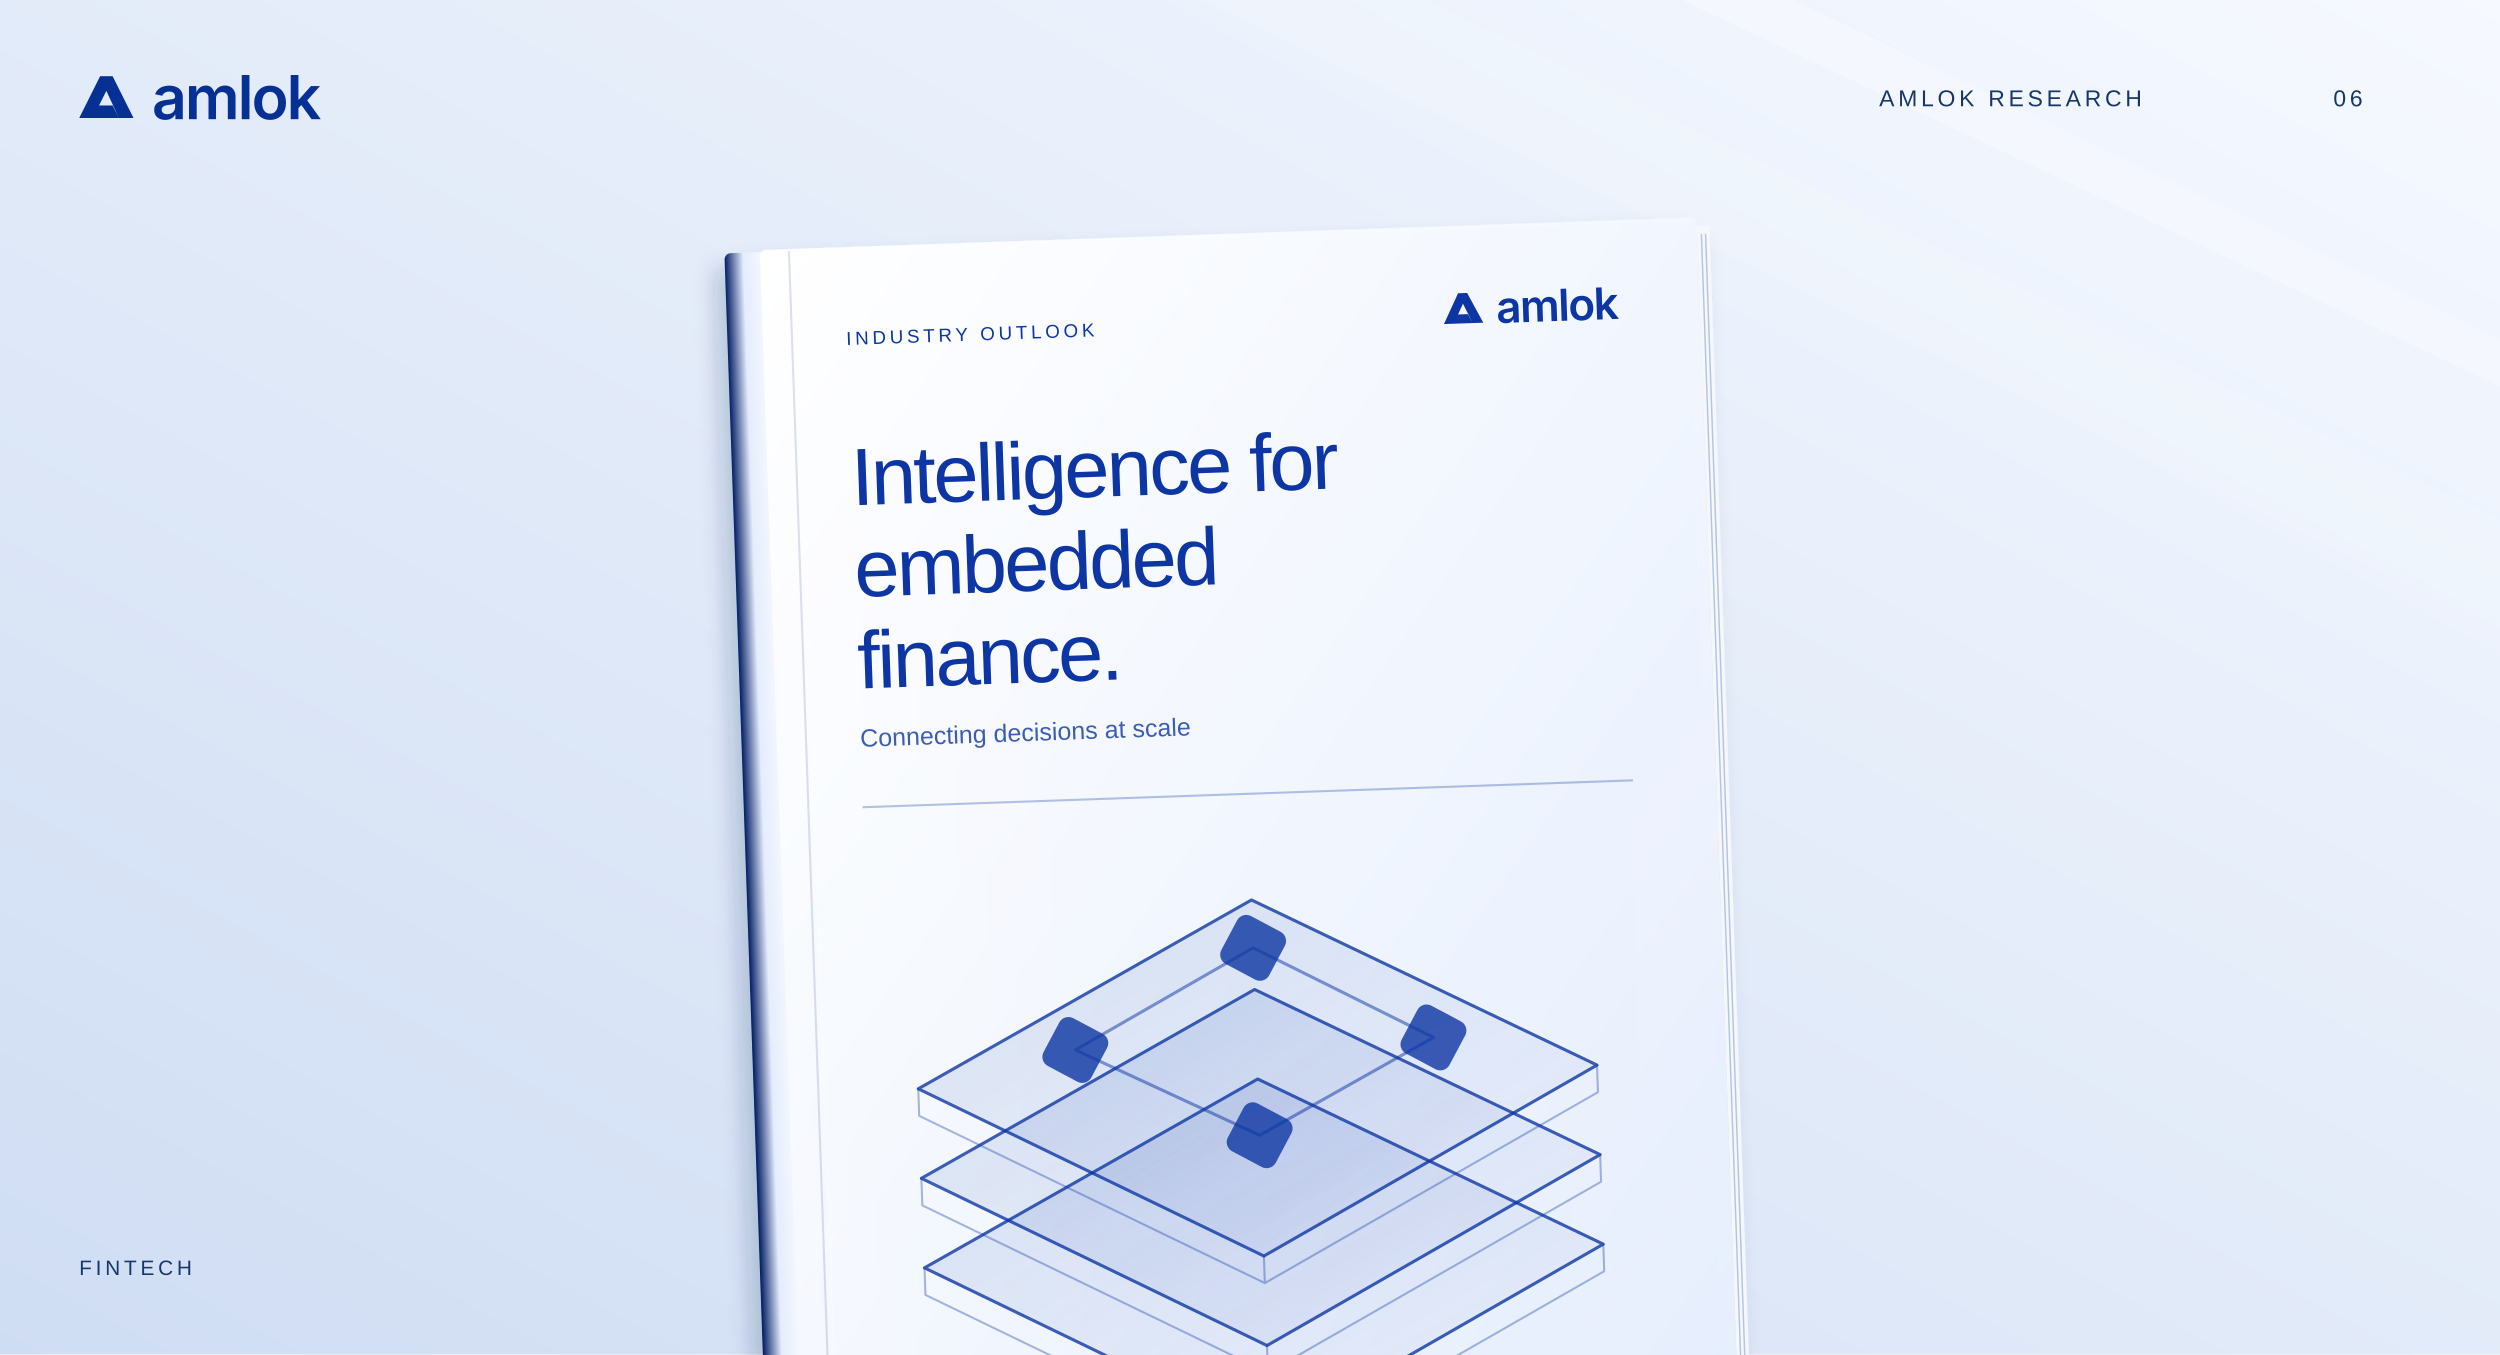
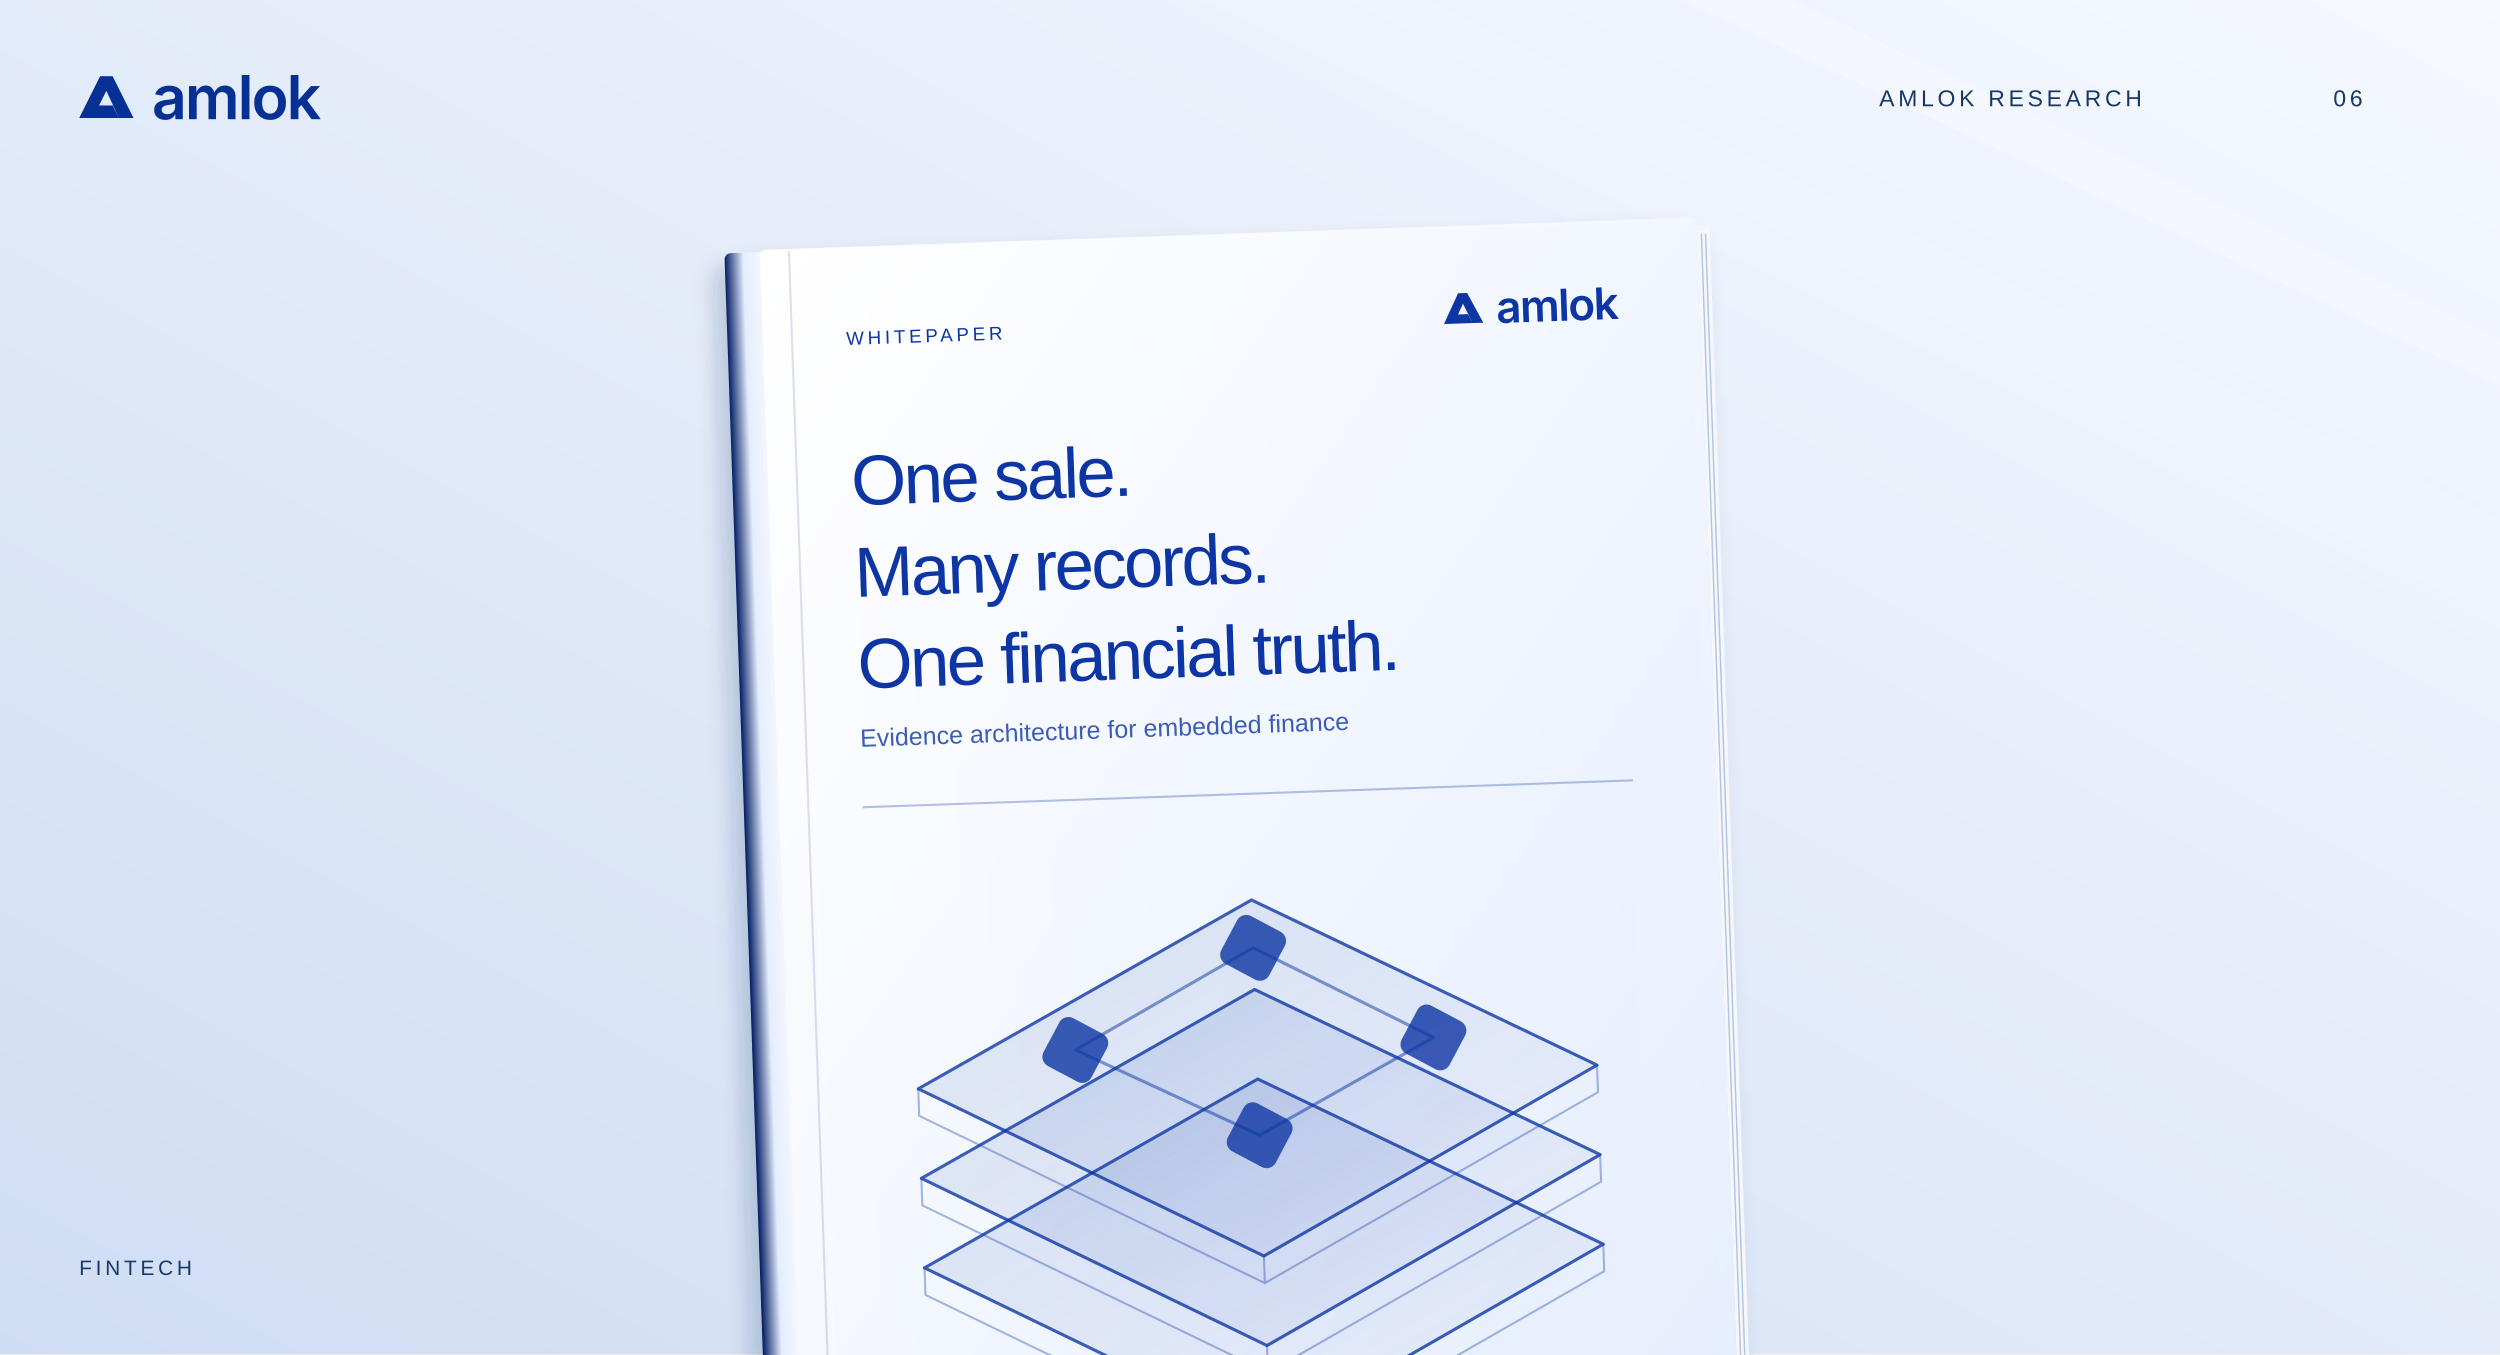
<svg xmlns="http://www.w3.org/2000/svg" width="1200" height="650" viewBox="0 0 1200 650">
  <defs>
    <linearGradient id="backdrop" x1="0" y1="1" x2="1" y2="0">
      <stop stop-color="#cfddf3" />
      <stop offset="1" stop-color="#f6f9ff" />
    </linearGradient>
    <linearGradient id="cover" x1="0" y1="0" x2="1" y2="1">
      <stop stop-color="#ffffff" />
      <stop offset="1" stop-color="#e4edfd" />
    </linearGradient>
    <linearGradient id="spine">
      <stop stop-color="#021d64" />
      <stop offset=".3" stop-color="#e4edfd" />
      <stop offset=".82" stop-color="#ffffff" />
      <stop offset="1" stop-color="#e4edfd" />
    </linearGradient>
    <linearGradient id="glass" x1="0" y1="0" x2="1" y2="1">
      <stop stop-color="#0c36a3" stop-opacity=".16" />
      <stop offset="1" stop-color="#0c36a3" stop-opacity=".02" />
    </linearGradient>
    <linearGradient id="sheen">
      <stop stop-color="#fff" stop-opacity=".16" />
      <stop offset=".4" stop-color="#fff" stop-opacity="0" />
      <stop offset="1" stop-color="#fff" stop-opacity=".03" />
    </linearGradient>
    <filter id="shadow" x="-70%" y="-30%" width="220%" height="180%">
      <feDropShadow dx="-28" dy="30" stdDeviation="25" flood-color="#031e59" flood-opacity=".26" />
      <feDropShadow dx="-5" dy="7" stdDeviation="5" flood-color="#031e59" flood-opacity=".2" />
    </filter>
  </defs>
  <rect width="1200" height="650" fill="url(#backdrop)" />
  <path d="M540-70L1250 274V326L432-70Z" fill="#fff" opacity=".14" />
  <path d="M715-70L1250 187V209L659-70Z" fill="#fff" opacity=".24" />
  <svg x="38" y="36" width="116" height="21.56" viewBox="4.125 17.449 158.973 29.553" fill="#073095">
    <path transform="translate(0 10) scale(1.375)" d="M3 26 13 6h6l10 20h-7L16 13l-3.5 7H19l3 6H3Z" />
    <path d="M60.798 47.002Q58.721 47.002 57.06 46.253Q55.398 45.503 54.438 44.034Q53.477 42.566 53.477 40.41Q53.477 38.563 54.17 37.356Q54.863 36.149 56.05 35.426Q57.238 34.703 58.724 34.332Q60.21 33.962 61.797 33.795Q63.708 33.583 64.893 33.425Q66.077 33.267 66.638 32.918Q67.198 32.568 67.198 31.83V31.727Q67.198 30.648 66.764 29.902Q66.33 29.155 65.484 28.756Q64.637 28.357 63.387 28.357Q62.12 28.357 61.19 28.747Q60.259 29.137 59.671 29.76Q59.084 30.384 58.809 31.11L54.102 30.145Q54.752 28.209 56.1 26.948Q57.448 25.688 59.318 25.065Q61.188 24.441 63.367 24.441Q64.904 24.441 66.476 24.807Q68.048 25.173 69.361 26.024Q70.674 26.876 71.475 28.325Q72.275 29.773 72.275 31.952V46.551H67.419V43.54H67.213Q66.736 44.47 65.877 45.26Q65.018 46.049 63.759 46.526Q62.499 47.002 60.798 47.002ZM62.1 43.229Q63.673 43.229 64.821 42.608Q65.968 41.987 66.597 40.956Q67.227 39.925 67.227 38.716V36.132Q66.977 36.337 66.388 36.51Q65.798 36.684 65.061 36.819Q64.323 36.954 63.615 37.051Q62.908 37.148 62.414 37.213Q61.271 37.362 60.357 37.722Q59.444 38.082 58.92 38.716Q58.397 39.35 58.397 40.354Q58.397 41.297 58.877 41.936Q59.358 42.574 60.191 42.902Q61.023 43.229 62.1 43.229Z" />
    <path d="M76.361 46.551V24.715H81.129L81.324 29.963H80.952Q81.43 28.024 82.414 26.792Q83.398 25.559 84.718 24.963Q86.038 24.366 87.48 24.366Q89.841 24.366 91.298 25.852Q92.755 27.338 93.354 30.213H92.744Q93.198 28.263 94.283 26.963Q95.367 25.662 96.863 25.014Q98.359 24.366 100.055 24.366Q102.019 24.366 103.589 25.222Q105.159 26.077 106.072 27.734Q106.986 29.391 106.986 31.824V46.551H101.909V32.604Q101.909 30.578 100.799 29.636Q99.689 28.694 98.128 28.694Q96.902 28.694 96.007 29.222Q95.111 29.749 94.63 30.679Q94.148 31.609 94.148 32.841V46.551H89.198V32.379Q89.198 30.703 88.163 29.699Q87.128 28.694 85.505 28.694Q84.397 28.694 83.467 29.209Q82.537 29.724 81.987 30.717Q81.437 31.709 81.437 33.166V46.551Z" />
    <path d="M116.153 17.449V46.551H111.077V17.449Z" />
    <path d="M129.723 46.991Q126.543 46.991 124.198 45.582Q121.852 44.172 120.571 41.636Q119.289 39.101 119.289 35.741Q119.289 32.345 120.571 29.803Q121.852 27.261 124.198 25.851Q126.543 24.441 129.723 24.441Q132.915 24.441 135.259 25.851Q137.604 27.261 138.886 29.803Q140.167 32.345 140.167 35.741Q140.167 39.101 138.886 41.636Q137.604 44.172 135.259 45.582Q132.915 46.991 129.723 46.991ZM129.723 42.87Q131.501 42.87 132.677 41.913Q133.853 40.955 134.431 39.335Q135.009 37.714 135.009 35.727Q135.009 33.721 134.431 32.098Q133.853 30.476 132.677 29.519Q131.501 28.563 129.723 28.563Q127.95 28.563 126.783 29.519Q125.616 30.476 125.037 32.092Q124.459 33.709 124.459 35.727Q124.459 37.714 125.037 39.335Q125.616 40.955 126.783 41.913Q127.95 42.87 129.723 42.87Z" />
    <path d="M147.944 39.669V33.521H148.751L156.624 24.715H162.59L152.935 35.473H151.884ZM143.301 46.551V17.449H148.377V46.551ZM156.99 46.551 149.84 36.605 153.282 33.007 163.098 46.551Z" />
  </svg>
  <g fill="#173768" font-family="Arial, sans-serif" font-size="11" letter-spacing="1.8">
    <text x="902" y="51">AMLOK RESEARCH</text>
    <text x="1120" y="51">06</text>
    <text x="38" y="612" font-size="10">FINTECH</text>
  </g>
  <g filter="url(#shadow)">
    <g transform="translate(375 112) rotate(-2 225 300)">
      <rect x="-17" y="1" width="30" height="600" rx="3" fill="url(#spine)" />
      <path d="M450 4H456V594H450Z" fill="#f5f7fb" />
      <path d="M452 8V591M454 8V591" stroke="#b4c5e1" stroke-width=".7" />
      <rect width="450" height="600" rx="3" fill="url(#cover)" />
      <path d="M14 1V600" stroke="#001d6b" stroke-opacity=".16" />
      <path d="M17 1V600M1 1H446" stroke="#fff" stroke-opacity=".22" />
      <rect width="450" height="600" rx="3" fill="url(#sheen)" />
      <g fill="#0c36a3" font-family="Arial, sans-serif">
-         <text x="40" y="47" font-size="9" letter-spacing="1.8">INDUSTRY OUTLOOK</text>
+         <text x="40" y="47" font-size="9" letter-spacing="1.8">WHITEPAPER</text>
        <svg x="327" y="32" width="84" height="15.62" viewBox="4.125 17.449 158.973 29.553" fill="#0c36a3">
          <path transform="translate(0 10) scale(1.375)" d="M3 26 13 6h6l10 20h-7L16 13l-3.5 7H19l3 6H3Z" />
          <path d="M60.798 47.002Q58.721 47.002 57.06 46.253Q55.398 45.503 54.438 44.034Q53.477 42.566 53.477 40.41Q53.477 38.563 54.17 37.356Q54.863 36.149 56.05 35.426Q57.238 34.703 58.724 34.332Q60.21 33.962 61.797 33.795Q63.708 33.583 64.893 33.425Q66.077 33.267 66.638 32.918Q67.198 32.568 67.198 31.83V31.727Q67.198 30.648 66.764 29.902Q66.33 29.155 65.484 28.756Q64.637 28.357 63.387 28.357Q62.12 28.357 61.19 28.747Q60.259 29.137 59.671 29.76Q59.084 30.384 58.809 31.11L54.102 30.145Q54.752 28.209 56.1 26.948Q57.448 25.688 59.318 25.065Q61.188 24.441 63.367 24.441Q64.904 24.441 66.476 24.807Q68.048 25.173 69.361 26.024Q70.674 26.876 71.475 28.325Q72.275 29.773 72.275 31.952V46.551H67.419V43.54H67.213Q66.736 44.47 65.877 45.26Q65.018 46.049 63.759 46.526Q62.499 47.002 60.798 47.002ZM62.1 43.229Q63.673 43.229 64.821 42.608Q65.968 41.987 66.597 40.956Q67.227 39.925 67.227 38.716V36.132Q66.977 36.337 66.388 36.51Q65.798 36.684 65.061 36.819Q64.323 36.954 63.615 37.051Q62.908 37.148 62.414 37.213Q61.271 37.362 60.357 37.722Q59.444 38.082 58.92 38.716Q58.397 39.35 58.397 40.354Q58.397 41.297 58.877 41.936Q59.358 42.574 60.191 42.902Q61.023 43.229 62.1 43.229Z" />
          <path d="M76.361 46.551V24.715H81.129L81.324 29.963H80.952Q81.43 28.024 82.414 26.792Q83.398 25.559 84.718 24.963Q86.038 24.366 87.48 24.366Q89.841 24.366 91.298 25.852Q92.755 27.338 93.354 30.213H92.744Q93.198 28.263 94.283 26.963Q95.367 25.662 96.863 25.014Q98.359 24.366 100.055 24.366Q102.019 24.366 103.589 25.222Q105.159 26.077 106.072 27.734Q106.986 29.391 106.986 31.824V46.551H101.909V32.604Q101.909 30.578 100.799 29.636Q99.689 28.694 98.128 28.694Q96.902 28.694 96.007 29.222Q95.111 29.749 94.63 30.679Q94.148 31.609 94.148 32.841V46.551H89.198V32.379Q89.198 30.703 88.163 29.699Q87.128 28.694 85.505 28.694Q84.397 28.694 83.467 29.209Q82.537 29.724 81.987 30.717Q81.437 31.709 81.437 33.166V46.551Z" />
          <path d="M116.153 17.449V46.551H111.077V17.449Z" />
          <path d="M129.723 46.991Q126.543 46.991 124.198 45.582Q121.852 44.172 120.571 41.636Q119.289 39.101 119.289 35.741Q119.289 32.345 120.571 29.803Q121.852 27.261 124.198 25.851Q126.543 24.441 129.723 24.441Q132.915 24.441 135.259 25.851Q137.604 27.261 138.886 29.803Q140.167 32.345 140.167 35.741Q140.167 39.101 138.886 41.636Q137.604 44.172 135.259 45.582Q132.915 46.991 129.723 46.991ZM129.723 42.87Q131.501 42.87 132.677 41.913Q133.853 40.955 134.431 39.335Q135.009 37.714 135.009 35.727Q135.009 33.721 134.431 32.098Q133.853 30.476 132.677 29.519Q131.501 28.563 129.723 28.563Q127.95 28.563 126.783 29.519Q125.616 30.476 125.037 32.092Q124.459 33.709 124.459 35.727Q124.459 37.714 125.037 39.335Q125.616 40.955 126.783 41.913Q127.95 42.87 129.723 42.87Z" />
          <path d="M147.944 39.669V33.521H148.751L156.624 24.715H162.59L152.935 35.473H151.884ZM143.301 46.551V17.449H148.377V46.551ZM156.99 46.551 149.84 36.605 153.282 33.007 163.098 46.551Z" />
        </svg>
-         <text font-size="39" font-weight="500" letter-spacing="-1.3">
-           <tspan x="40" y="124">Intelligence for</tspan>
-           <tspan x="40" y="168">embedded</tspan>
-           <tspan x="40" y="212">finance.</tspan>
+         <text font-size="34" font-weight="500" letter-spacing="-1.3">
+           <tspan x="40" y="124">One sale.</tspan>
+           <tspan x="40" y="168">Many records.</tspan>
+           <tspan x="40" y="212">One financial truth.</tspan>
        </text>
-         <text x="40" y="240" font-size="12" opacity=".8">Connecting decisions at scale</text>
+         <text x="40" y="240" font-size="12" opacity=".8">Evidence architecture for embedded finance</text>
        <path d="M40 269H410" stroke="#0c36a3" stroke-opacity=".3" />
      </g>
      <g color="#0c36a3" font-family="Arial, sans-serif">
        <path d="M225 406L388 491 225 577 62 491Z" fill="url(#glass)" stroke="currentColor" stroke-width="1.5" opacity="0.8" stroke-linecap="round" stroke-linejoin="round" />
        <path d="M62 491V504L225 590 388 504V491M225 577V590" fill="none" stroke="currentColor" stroke-width="1" opacity="0.35" stroke-linecap="round" stroke-linejoin="round" />
        <path d="M225 363L388 448 225 534 62 448Z" fill="url(#glass)" stroke="currentColor" stroke-width="1.5" opacity="0.8" stroke-linecap="round" stroke-linejoin="round" />
        <path d="M62 448V461L225 547 388 461V448M225 534V547" fill="none" stroke="currentColor" stroke-width="1" opacity="0.35" stroke-linecap="round" stroke-linejoin="round" />
        <path d="M225 320L388 405 225 491 62 405Z" fill="url(#glass)" stroke="currentColor" stroke-width="1.5" opacity="0.8" stroke-linecap="round" stroke-linejoin="round" />
        <path d="M62 405V418L225 504 388 418V405M225 491V504" fill="none" stroke="currentColor" stroke-width="1" opacity="0.35" stroke-linecap="round" stroke-linejoin="round" />
        <rect x="212" y="330" width="26" height="26" rx="5" transform="rotate(30 225 343)" fill="currentColor" opacity=".8" />
        <rect x="125" y="376" width="26" height="26" rx="5" transform="rotate(30 138 389)" fill="currentColor" opacity=".8" />
        <rect x="297" y="376" width="26" height="26" rx="5" transform="rotate(30 310 389)" fill="currentColor" opacity=".8" />
        <rect x="212" y="420" width="26" height="26" rx="5" transform="rotate(30 225 433)" fill="currentColor" opacity=".8" />
        <path d="M138 389L225 433 310 389 225 343Z" fill="none" stroke="currentColor" stroke-width="1.5" opacity="0.5" stroke-linecap="round" stroke-linejoin="round" />
        <text x="40" y="611" fill="currentColor" font-family="Arial, sans-serif" font-size="9" letter-spacing="1.6" opacity="0.7">CONNECTED DATA. EMBEDDED INTELLIGENCE.</text>
      </g>
    </g>
  </g>
</svg>
